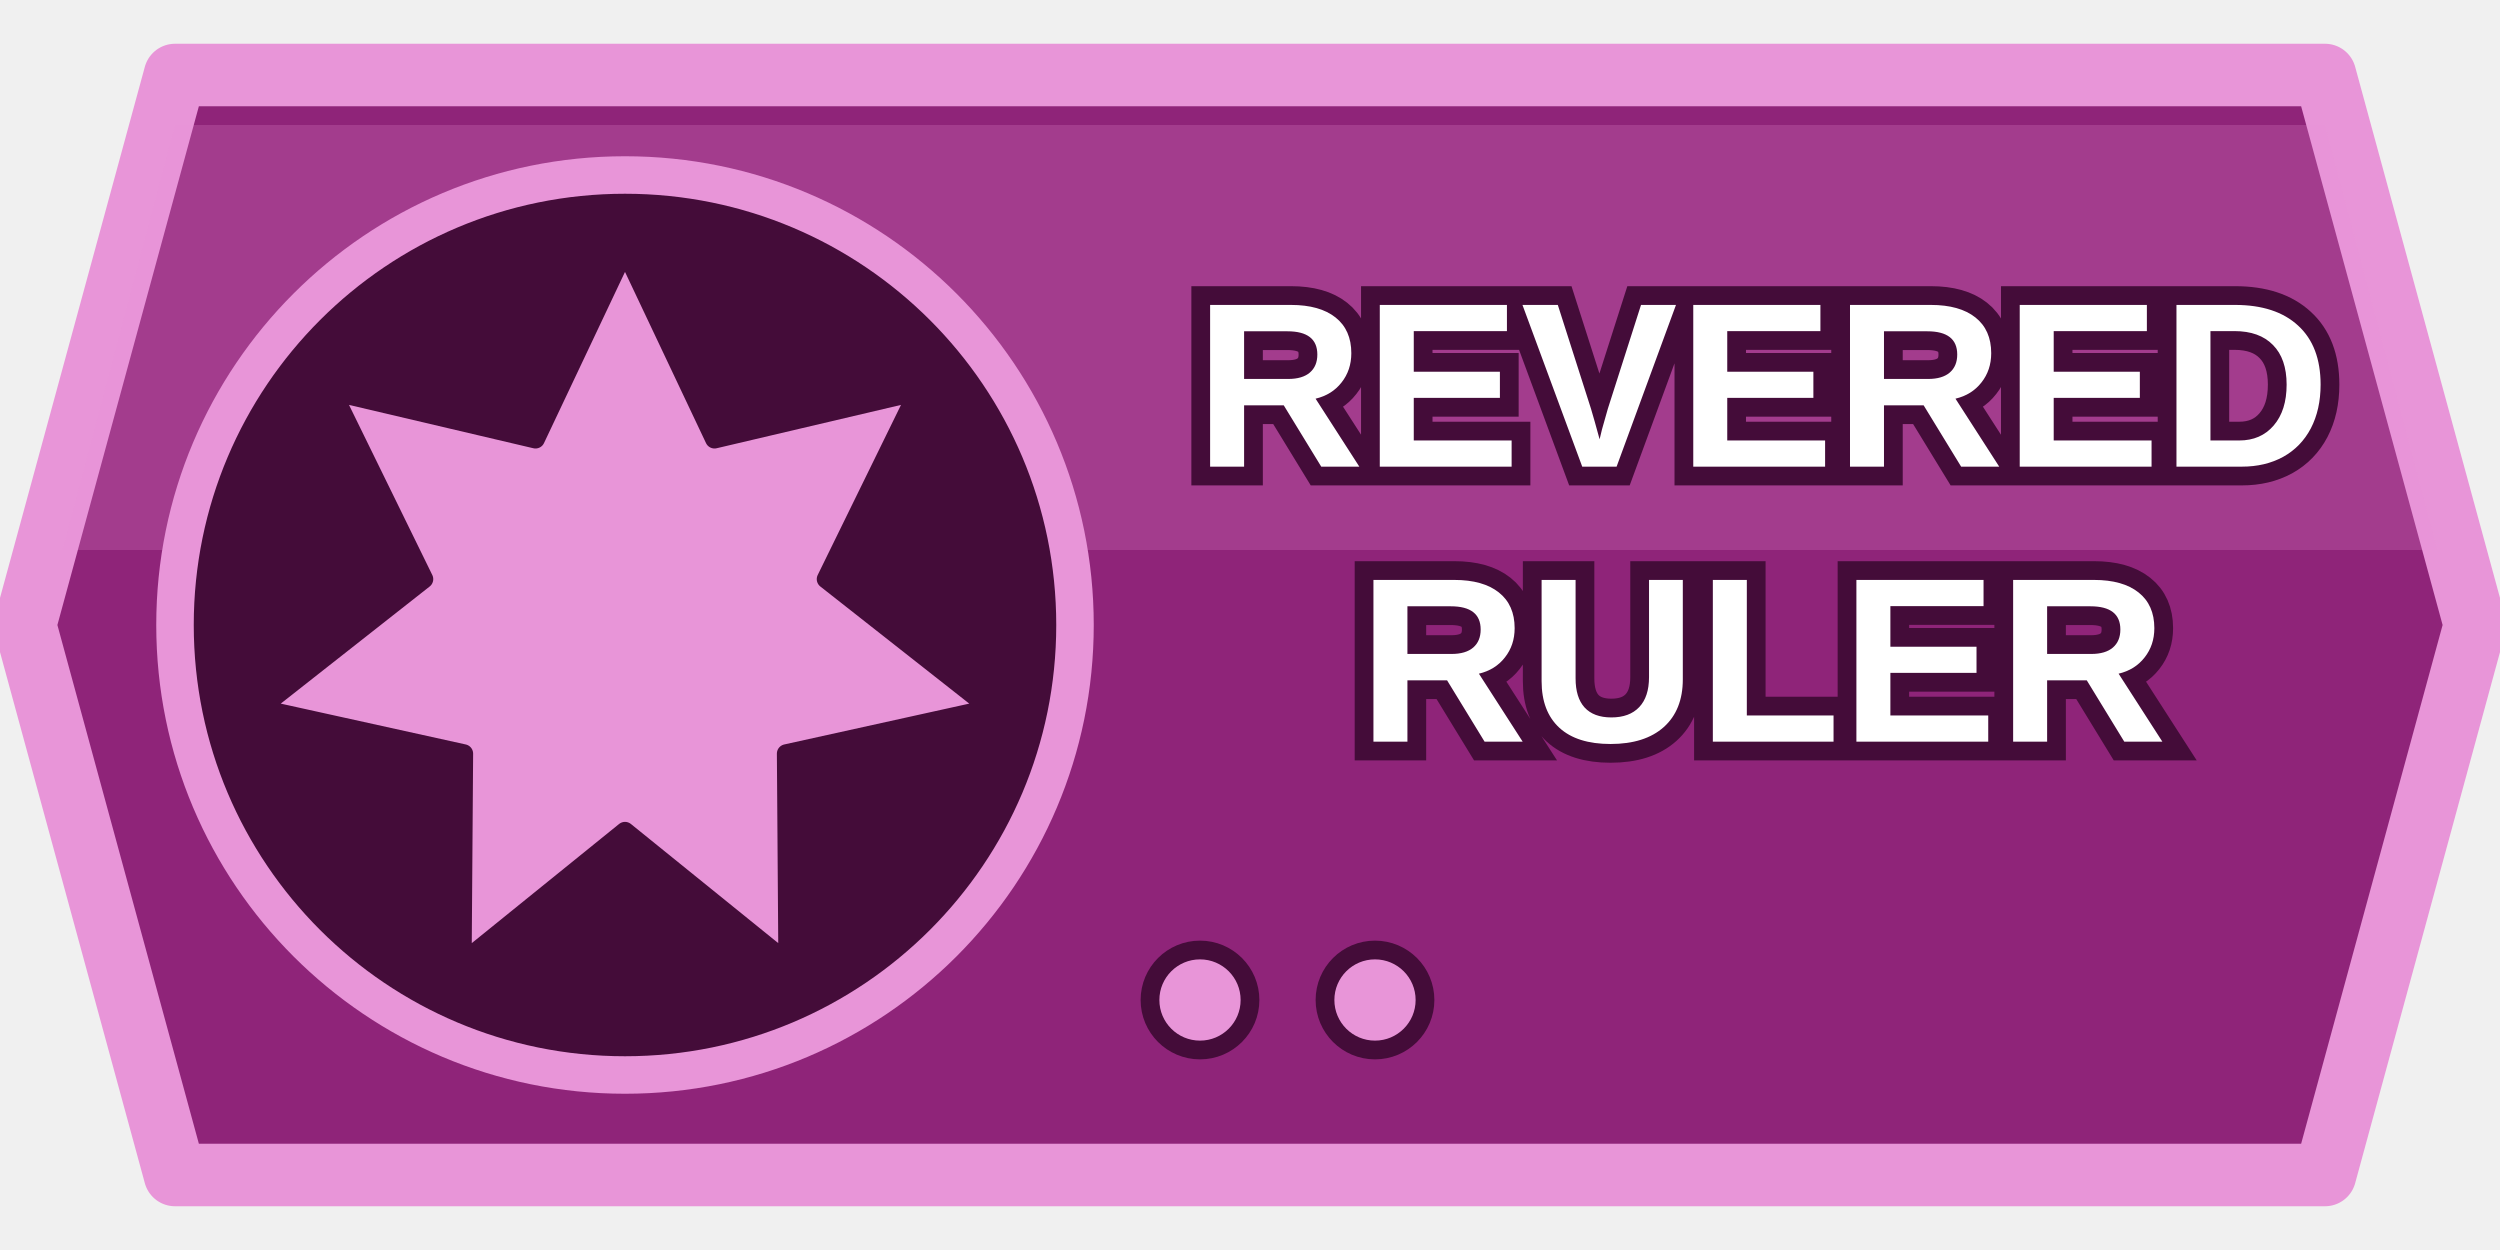
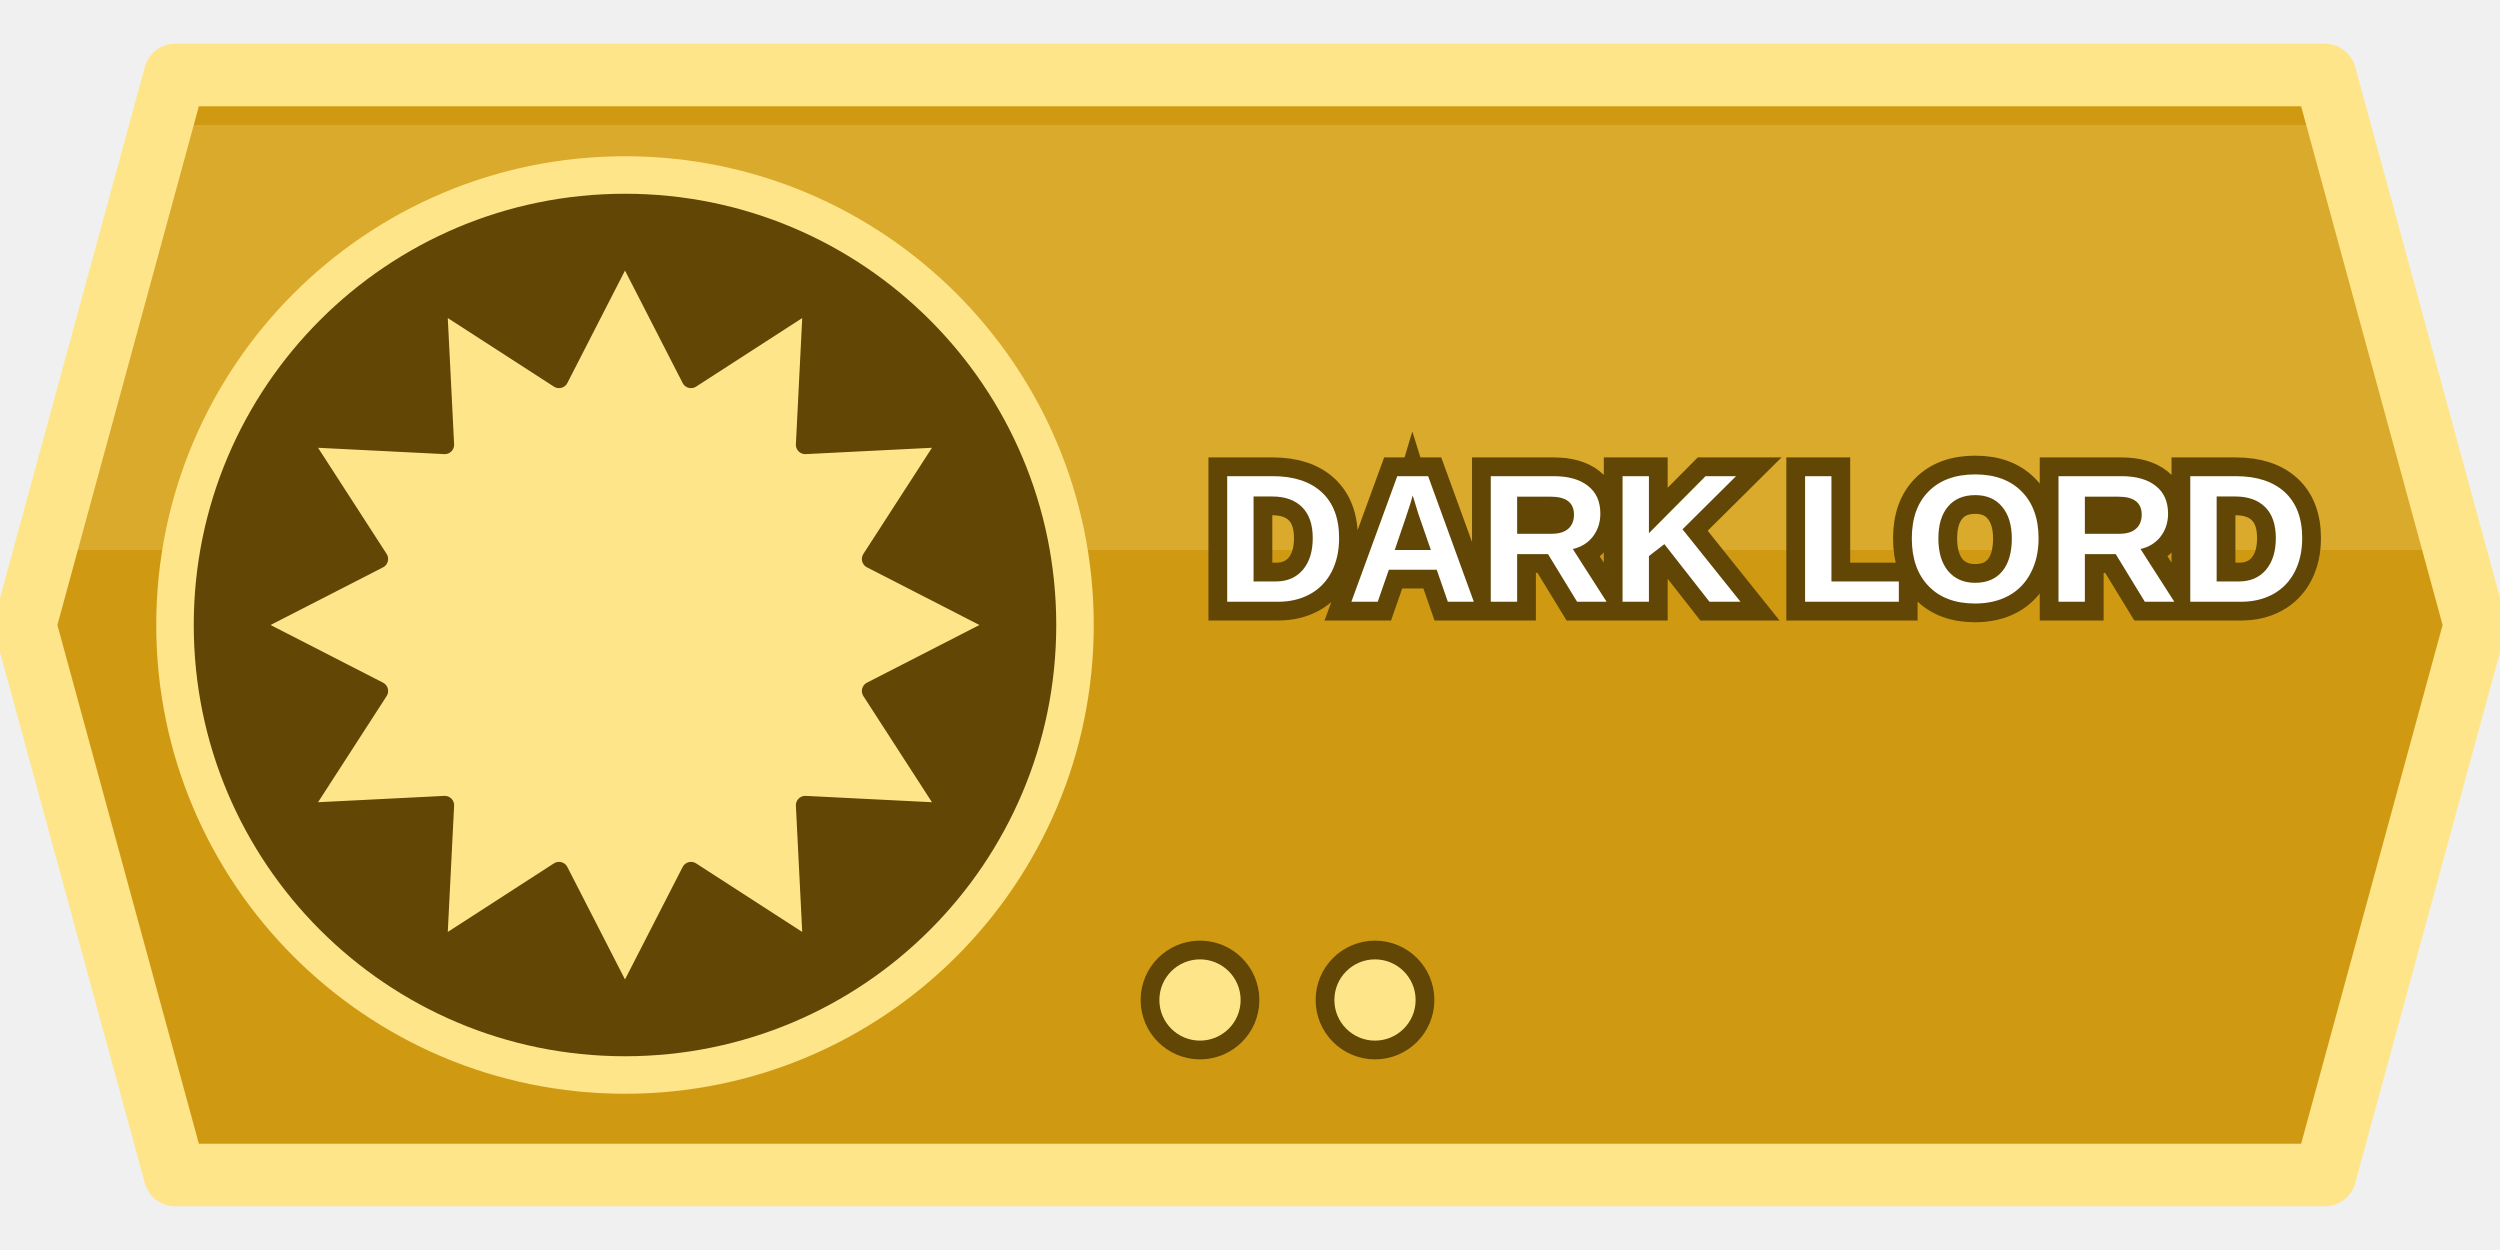
<svg xmlns="http://www.w3.org/2000/svg" viewBox="0 0 200 100" width="200" height="100">
-   <polygon points="14.00,6.00 186.00,6.00 198.00,50.00 186.00,94.00 14.00,94.00 2.00,50.00" fill="#8f2479" stroke="#e895d8" stroke-width="5" stroke-linejoin="round" />
-   <polygon points="14.00,10.00 186.00,10.00 195.00,44.00 5.00,44.00" fill="#e895d8" fill-opacity="0.22" />
-   <circle cx="50" cy="50" r="36" fill="#440c39" stroke="#e895d8" stroke-width="3" />
-   <polygon points="50.00,20.00 57.16,35.13 73.45,31.30 66.09,46.33 79.25,56.68 62.90,60.29 63.02,77.03 50.00,66.50 36.98,77.03 37.10,60.29 20.75,56.68 33.91,46.33 26.55,31.30 42.84,35.13" fill="#e895d8" stroke="#440c39" stroke-width="1.5" stroke-linejoin="round" />
-   <circle cx="96.0" cy="80.0" r="4" fill="#e895d8" stroke="#440c39" stroke-width="1.5" />
-   <circle cx="110.0" cy="80.0" r="4" fill="#e895d8" stroke="#440c39" stroke-width="1.5" />
-   <text x="141" y="32" text-anchor="middle" dominant-baseline="middle" font-family="Arial, Helvetica, sans-serif" font-weight="bold" font-size="18.8" fill="#ffffff" stroke="#440c39" stroke-width="3" paint-order="stroke">REVERED</text>
-   <text x="141" y="54" text-anchor="middle" dominant-baseline="middle" font-family="Arial, Helvetica, sans-serif" font-weight="bold" font-size="18.8" fill="#ffffff" stroke="#440c39" stroke-width="3" paint-order="stroke">RULER</text>
+   <polygon points="14.00,6.00 186.00,6.00 198.00,50.00 186.00,94.00 14.00,94.00 2.00,50.00" fill="#cf9a12" stroke="#ffe58a" stroke-width="5" stroke-linejoin="round" />
+   <polygon points="14.00,10.00 186.00,10.00 195.00,44.00 5.00,44.00" fill="#ffe58a" fill-opacity="0.22" />
+   <circle cx="50" cy="50" r="36" fill="#614606" stroke="#ffe58a" stroke-width="3" />
+   <polygon points="50.00,20.00 55.28,30.30 65.00,24.02 64.42,35.58 75.98,35.00 69.70,44.72 80.00,50.00 69.70,55.28 75.98,65.00 64.42,64.42 65.00,75.98 55.28,69.70 50.00,80.00 44.72,69.70 35.00,75.98 35.58,64.42 24.02,65.00 30.30,55.28 20.00,50.00 30.30,44.72 24.02,35.00 35.58,35.58 35.00,24.02 44.72,30.30" fill="#ffe58a" stroke="#614606" stroke-width="1.5" stroke-linejoin="round" />
+   <circle cx="96.0" cy="80.0" r="4" fill="#ffe58a" stroke="#614606" stroke-width="1.5" />
+   <circle cx="110.0" cy="80.0" r="4" fill="#ffe58a" stroke="#614606" stroke-width="1.5" />
+   <text x="141" y="44" text-anchor="middle" dominant-baseline="middle" font-family="Arial, Helvetica, sans-serif" font-weight="bold" font-size="14.6" fill="#ffffff" stroke="#614606" stroke-width="3" paint-order="stroke">DARK LORD</text>
</svg>
